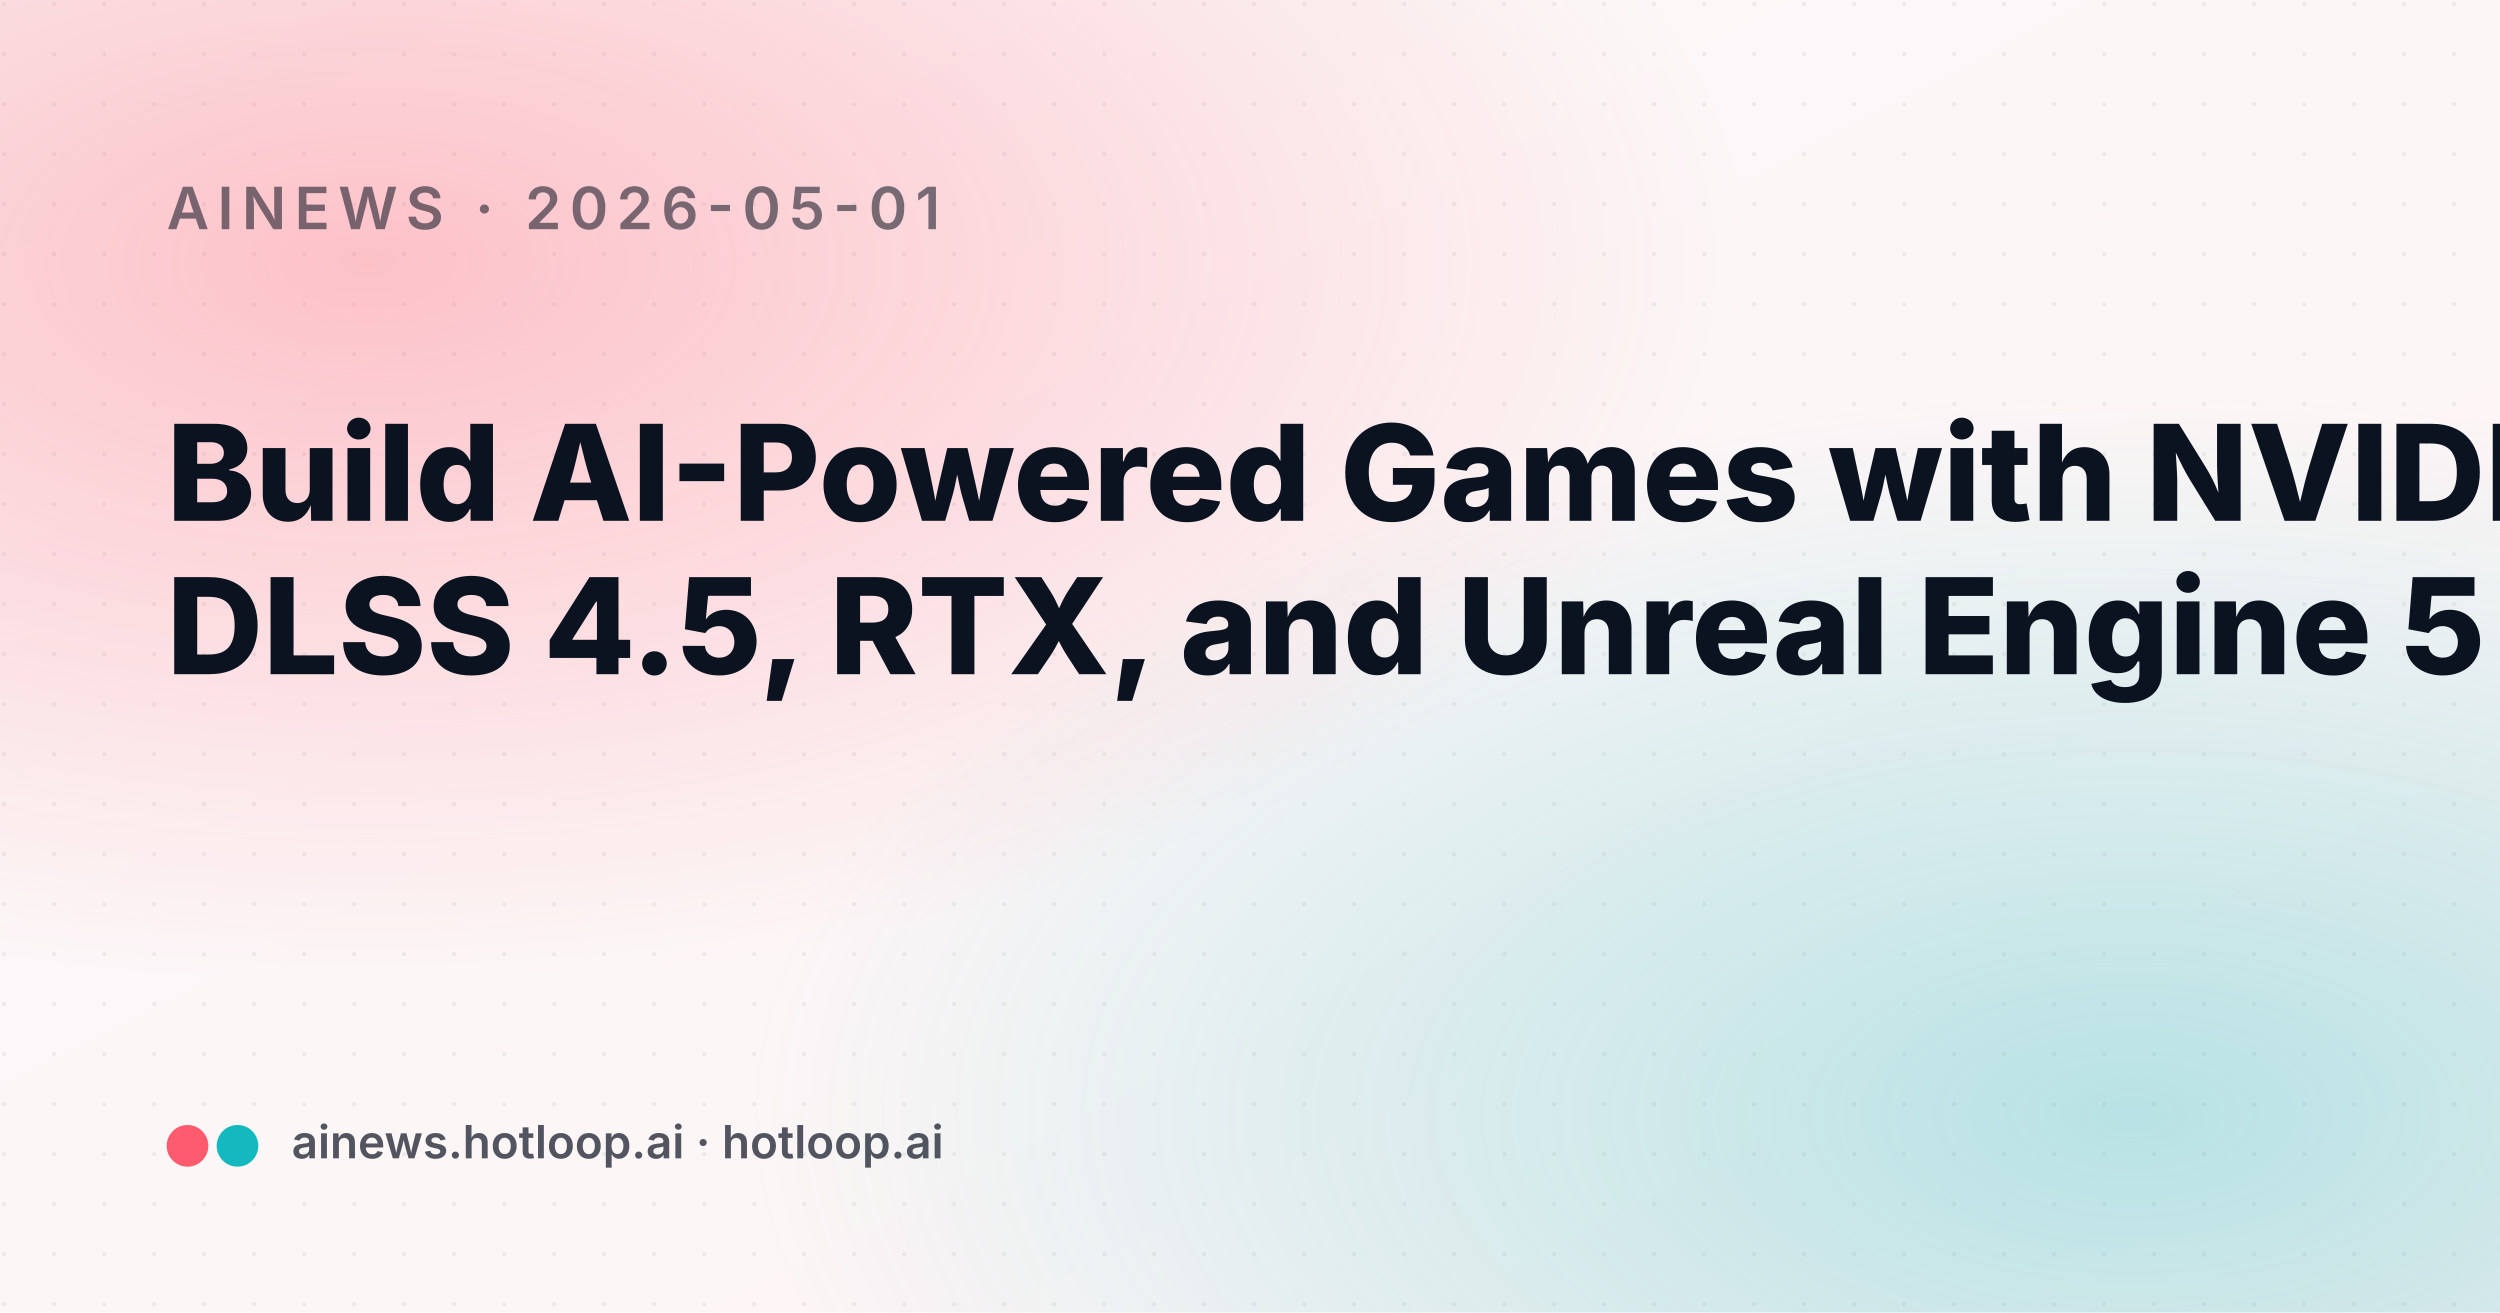
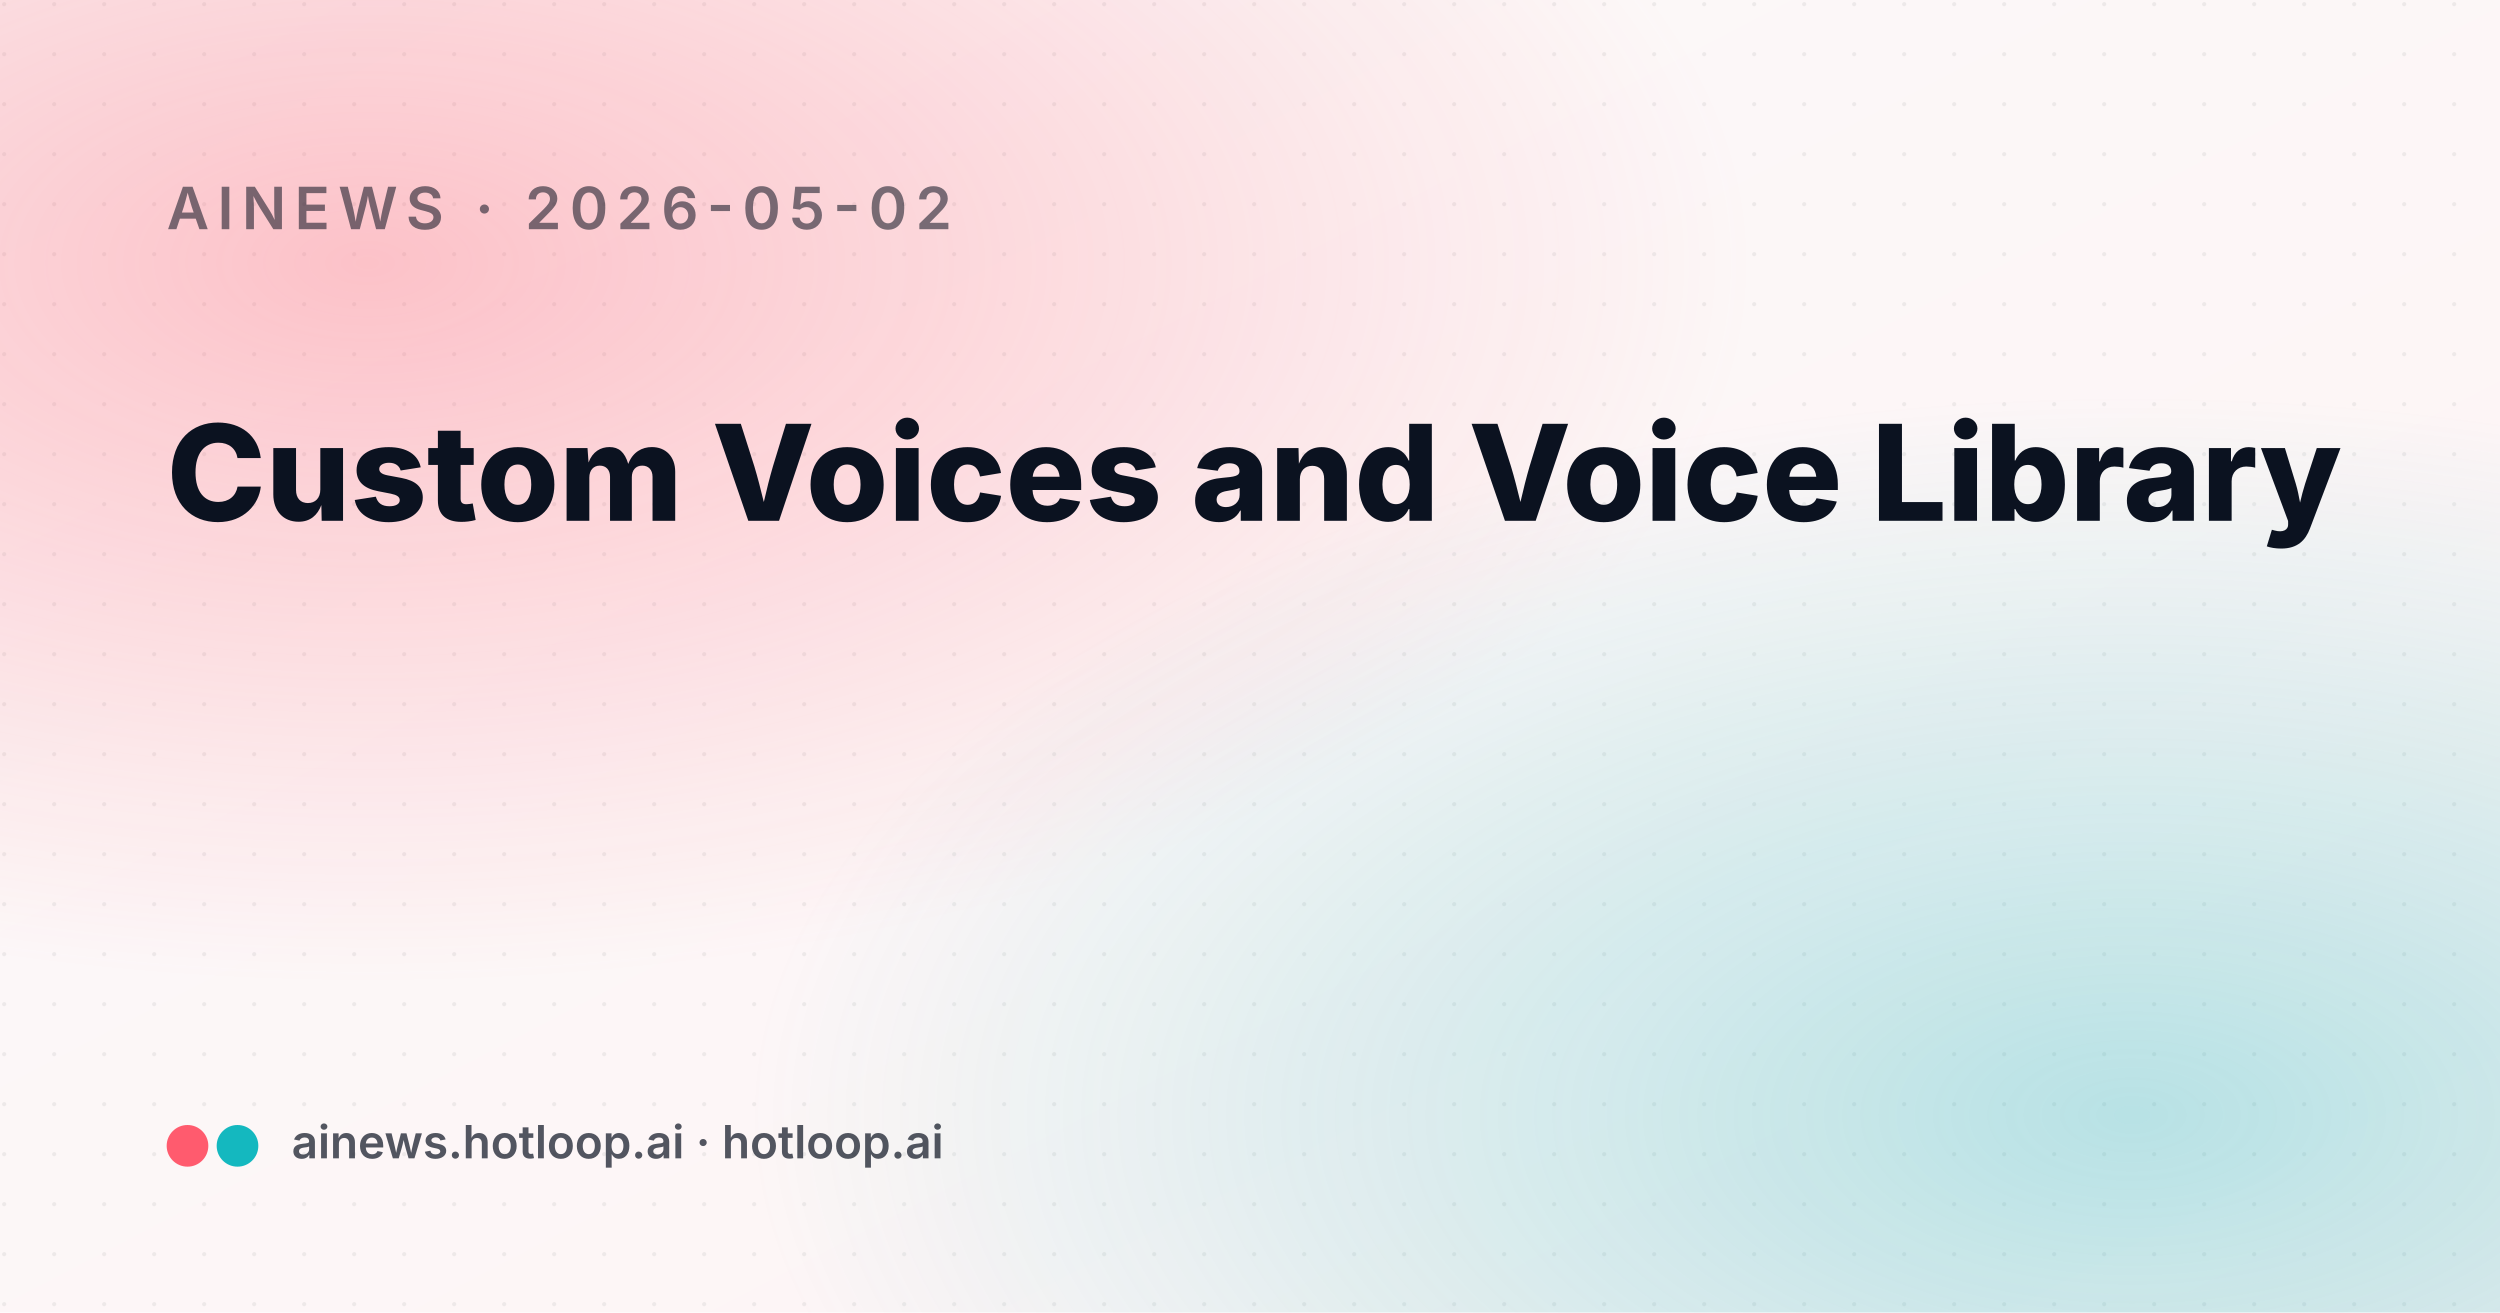
<svg xmlns="http://www.w3.org/2000/svg" viewBox="0 0 1200 630" width="1200" height="630">
  <defs>
    <linearGradient id="bg" x1="0" y1="0" x2="1" y2="1">
      <stop offset="0%" stop-color="#FAFAFA" />
      <stop offset="100%" stop-color="#FFF3F4" />
    </linearGradient>
    <radialGradient id="rose" cx="15%" cy="20%" r="55%">
      <stop offset="0%" stop-color="#FF5B6E" stop-opacity="0.35" />
      <stop offset="100%" stop-color="#FF5B6E" stop-opacity="0" />
    </radialGradient>
    <radialGradient id="teal" cx="85%" cy="85%" r="55%">
      <stop offset="0%" stop-color="#14B8BF" stop-opacity="0.30" />
      <stop offset="100%" stop-color="#14B8BF" stop-opacity="0" />
    </radialGradient>
    <pattern id="dots" x="0" y="0" width="24" height="24" patternUnits="userSpaceOnUse">
      <circle cx="2" cy="2" r="1" fill="#0B1220" fill-opacity="0.06" />
    </pattern>
  </defs>
  <rect width="1200" height="630" fill="url(#bg)" />
  <rect width="1200" height="630" fill="url(#dots)" />
  <rect width="1200" height="630" fill="url(#rose)" />
  <rect width="1200" height="630" fill="url(#teal)" />
  <g font-family="-apple-system, 'SF Pro Display', 'Inter', system-ui, sans-serif">
-     <text x="80" y="110" font-size="28" font-weight="600" fill="#0B1220" fill-opacity="0.55" letter-spacing="4">AINEWS · 2026-05-01</text>
+     <text x="80" y="110" font-size="28" font-weight="600" fill="#0B1220" fill-opacity="0.55" letter-spacing="4">AINEWS · 2026-05-02</text>
    <text x="80" y="250" font-size="64" font-weight="800" fill="#0B1220" style="line-height:1.15">
-       <tspan x="80" dy="0">Build AI-Powered Games with NVIDIA</tspan>
-       <tspan x="80" dy="1.15em">DLSS 4.5, RTX, and Unreal Engine 5</tspan>
+       <tspan x="80" dy="0">Custom Voices and Voice Library</tspan>
    </text>
    <g transform="translate(80, 540)">
      <circle cx="10" cy="10" r="10" fill="#FF5B6E" />
      <circle cx="34" cy="10" r="10" fill="#14B8BF" />
      <text x="60" y="16" font-size="22" font-weight="600" fill="#0B1220" fill-opacity="0.7">ainews.hotloop.ai · hotloop.ai</text>
    </g>
  </g>
</svg>
